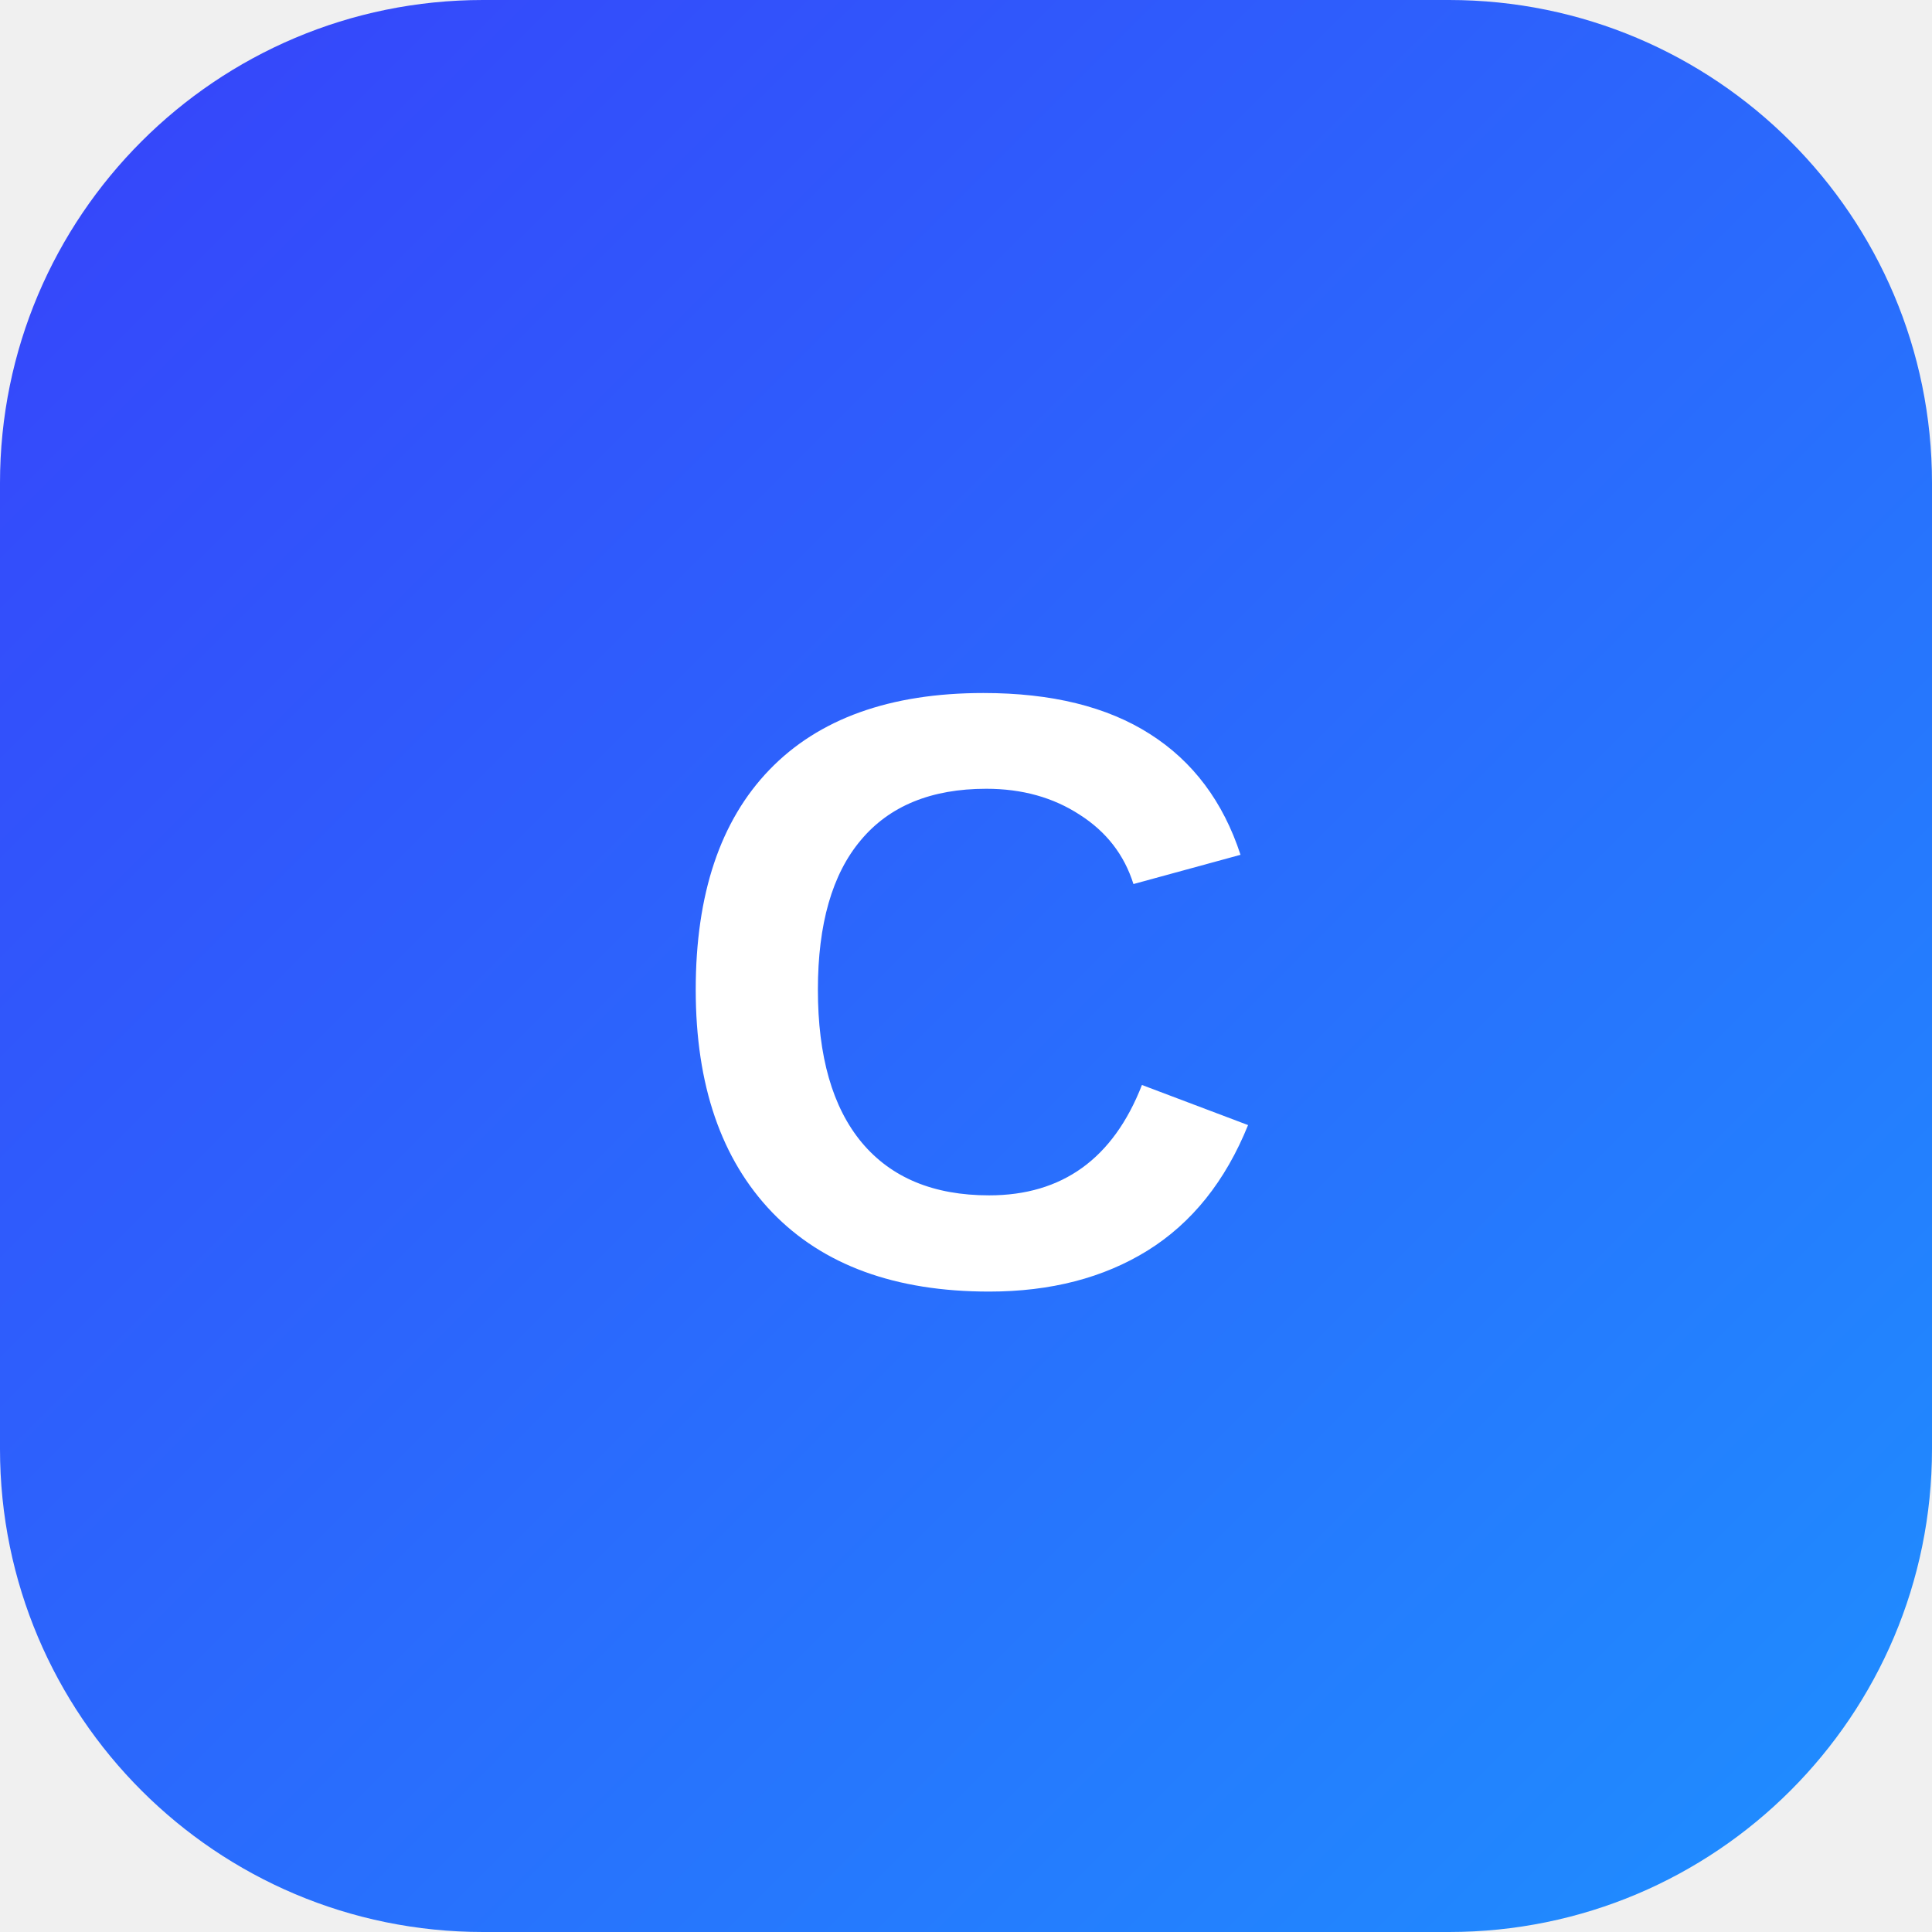
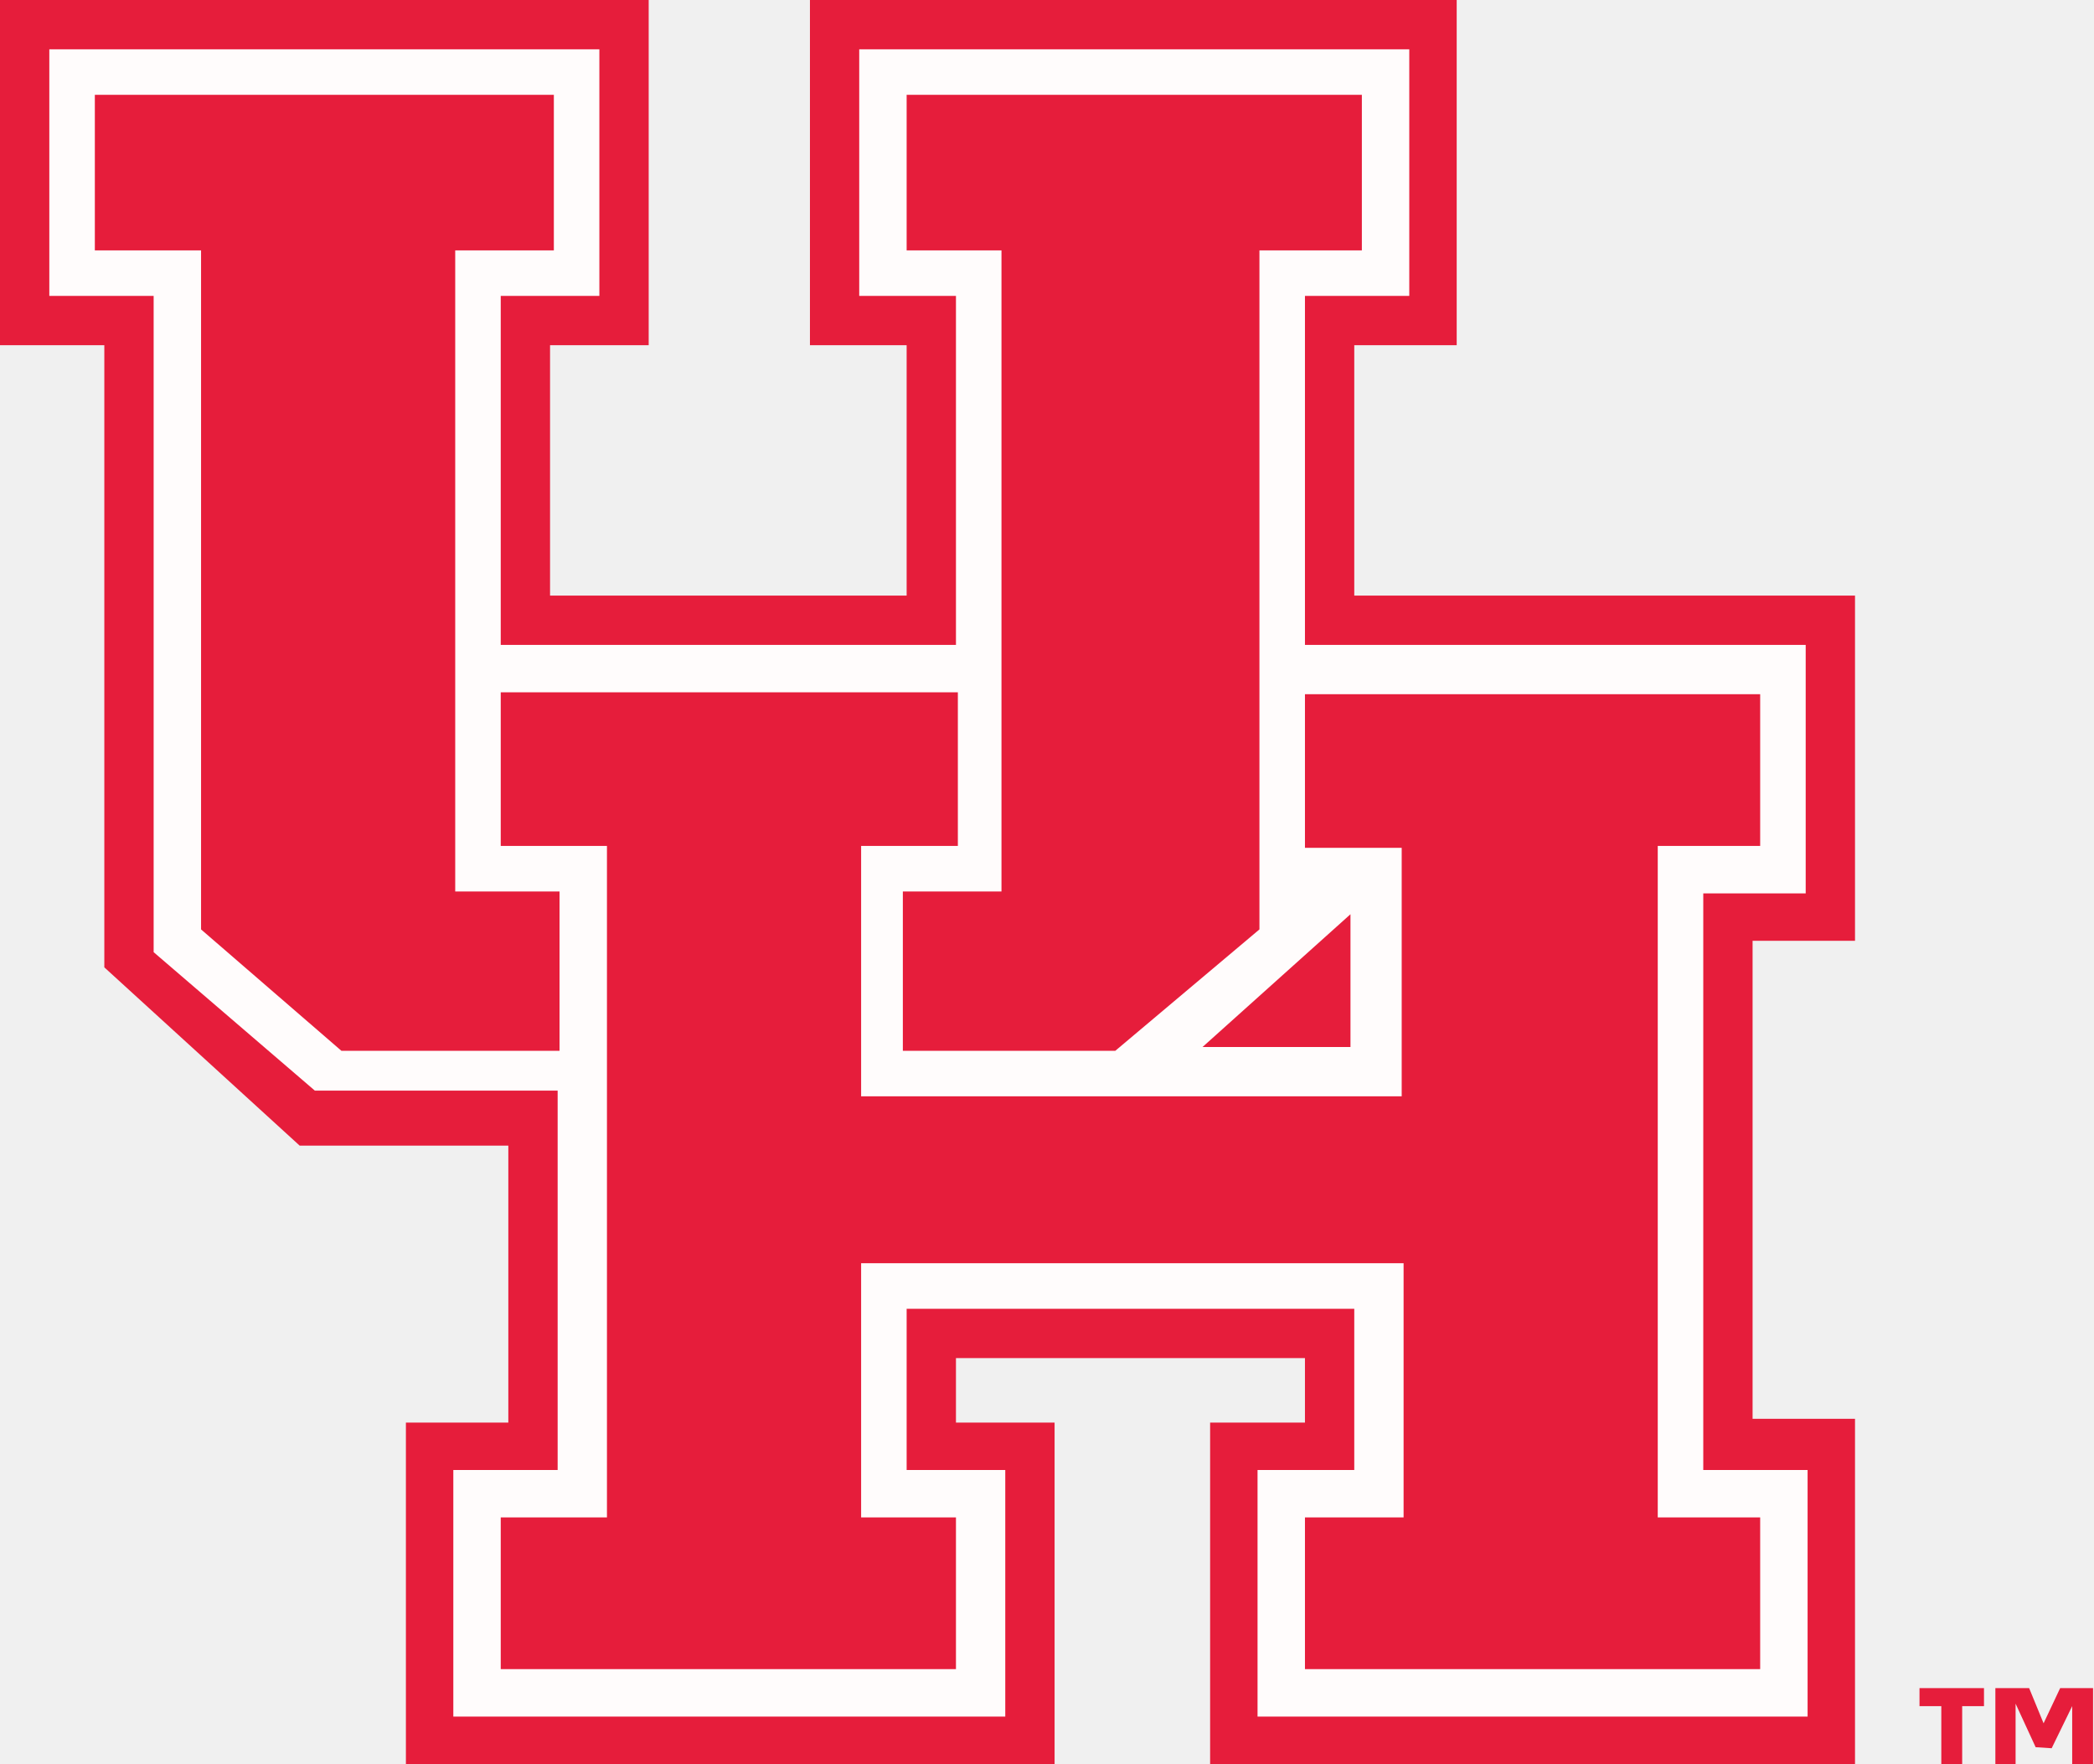
- <svg xmlns="http://www.w3.org/2000/svg" viewBox="0 0 64 64">
-   <defs>
-     <linearGradient id="g_82" x1="0%" y1="0%" x2="100%" y2="100%">
-       <stop offset="0%" stop-color="#3742FA" />
-       <stop offset="100%" stop-color="#1E90FF" />
-     </linearGradient>
-   </defs>
-   <rect width="64" height="64" rx="16" fill="url(#g_82)" />
-   <text x="50%" y="54%" font-family="Arial, sans-serif" font-size="28" font-weight="700" fill="#ffffff" text-anchor="middle" dominant-baseline="middle">C</text>
+ <svg xmlns="http://www.w3.org/2000/svg" width="552pt" height="465pt" viewBox="0 0 552 465" version="1.1">
+   <path fill="#e61d3b" d="M0,0H171V91H145V157H239V91.00H213.51V0H384V91H357V157H489V248H462V374H489V465H319V375H344V358H252V375H278V465H107V375H134V302H79L27.5 255V91H0Z" />
+   <path fill="#fffcfc" d="M 13 13H158V78H132V170H252V78H226.5V13H371.5V78H344V170H476V235.5H449V387.5H476.5V452.5H331.5V387.5H357V345H239V387.5H265V452.5H119.5V387.5H147V287.5H83L40.50 251V78H13Z" />
+   <path fill="#e61d3b" d="M25 25H146V66H120V235H147.5V277H90L53 245V66H25ZM239 25H359V66H332V245L294 277H238V235H264V66H239V25ZM344 183H464V223H437V400H464V440H344V400H370V333H227V400H252V440H132V400H160V223H132V182.5H252.5V223H227V289H369.5V223.5H344ZM317 276L356 241V276Z" />
+   <path fill="#e61d3b" d="M506 445H523V449.75H517.25V465H511.75V449.75H506ZM526 445H534.9L538.71 454.28L543.08 445H551.75V465L546.25 465V449.75L540.84 460.85L536.62 460.58L531.33 449.10V465L526 465Z" id="TM" />
</svg>
